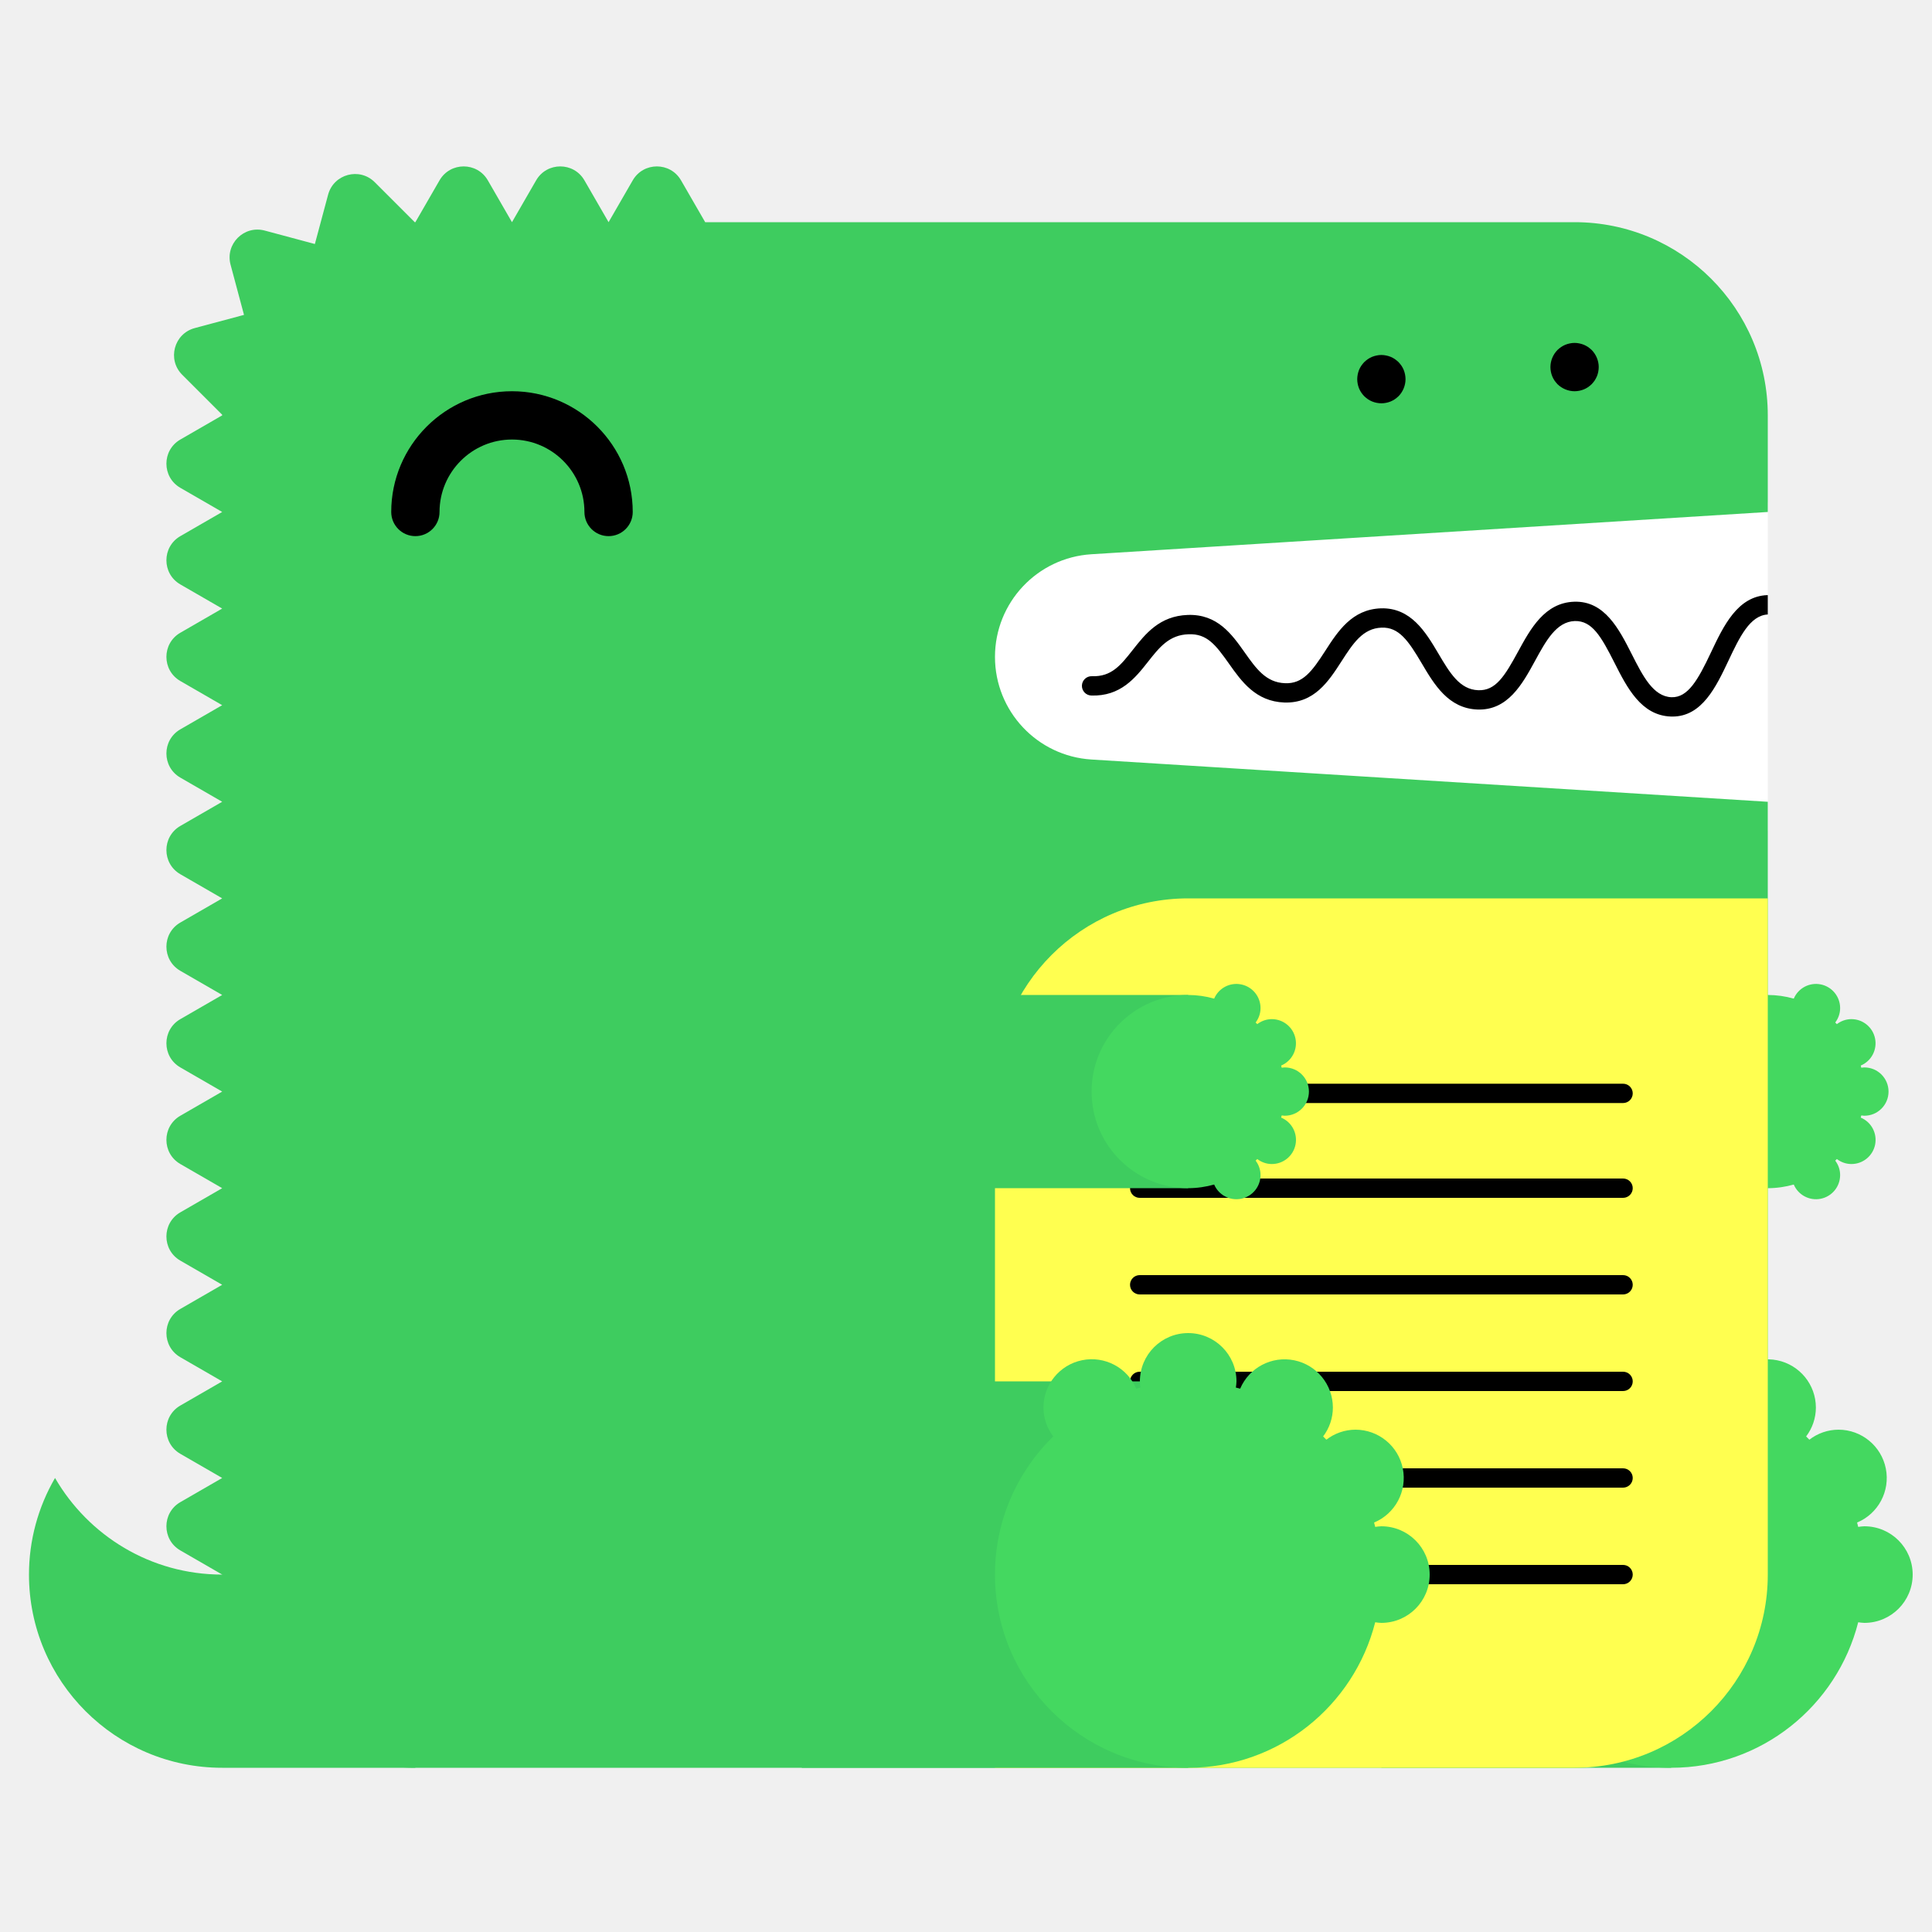
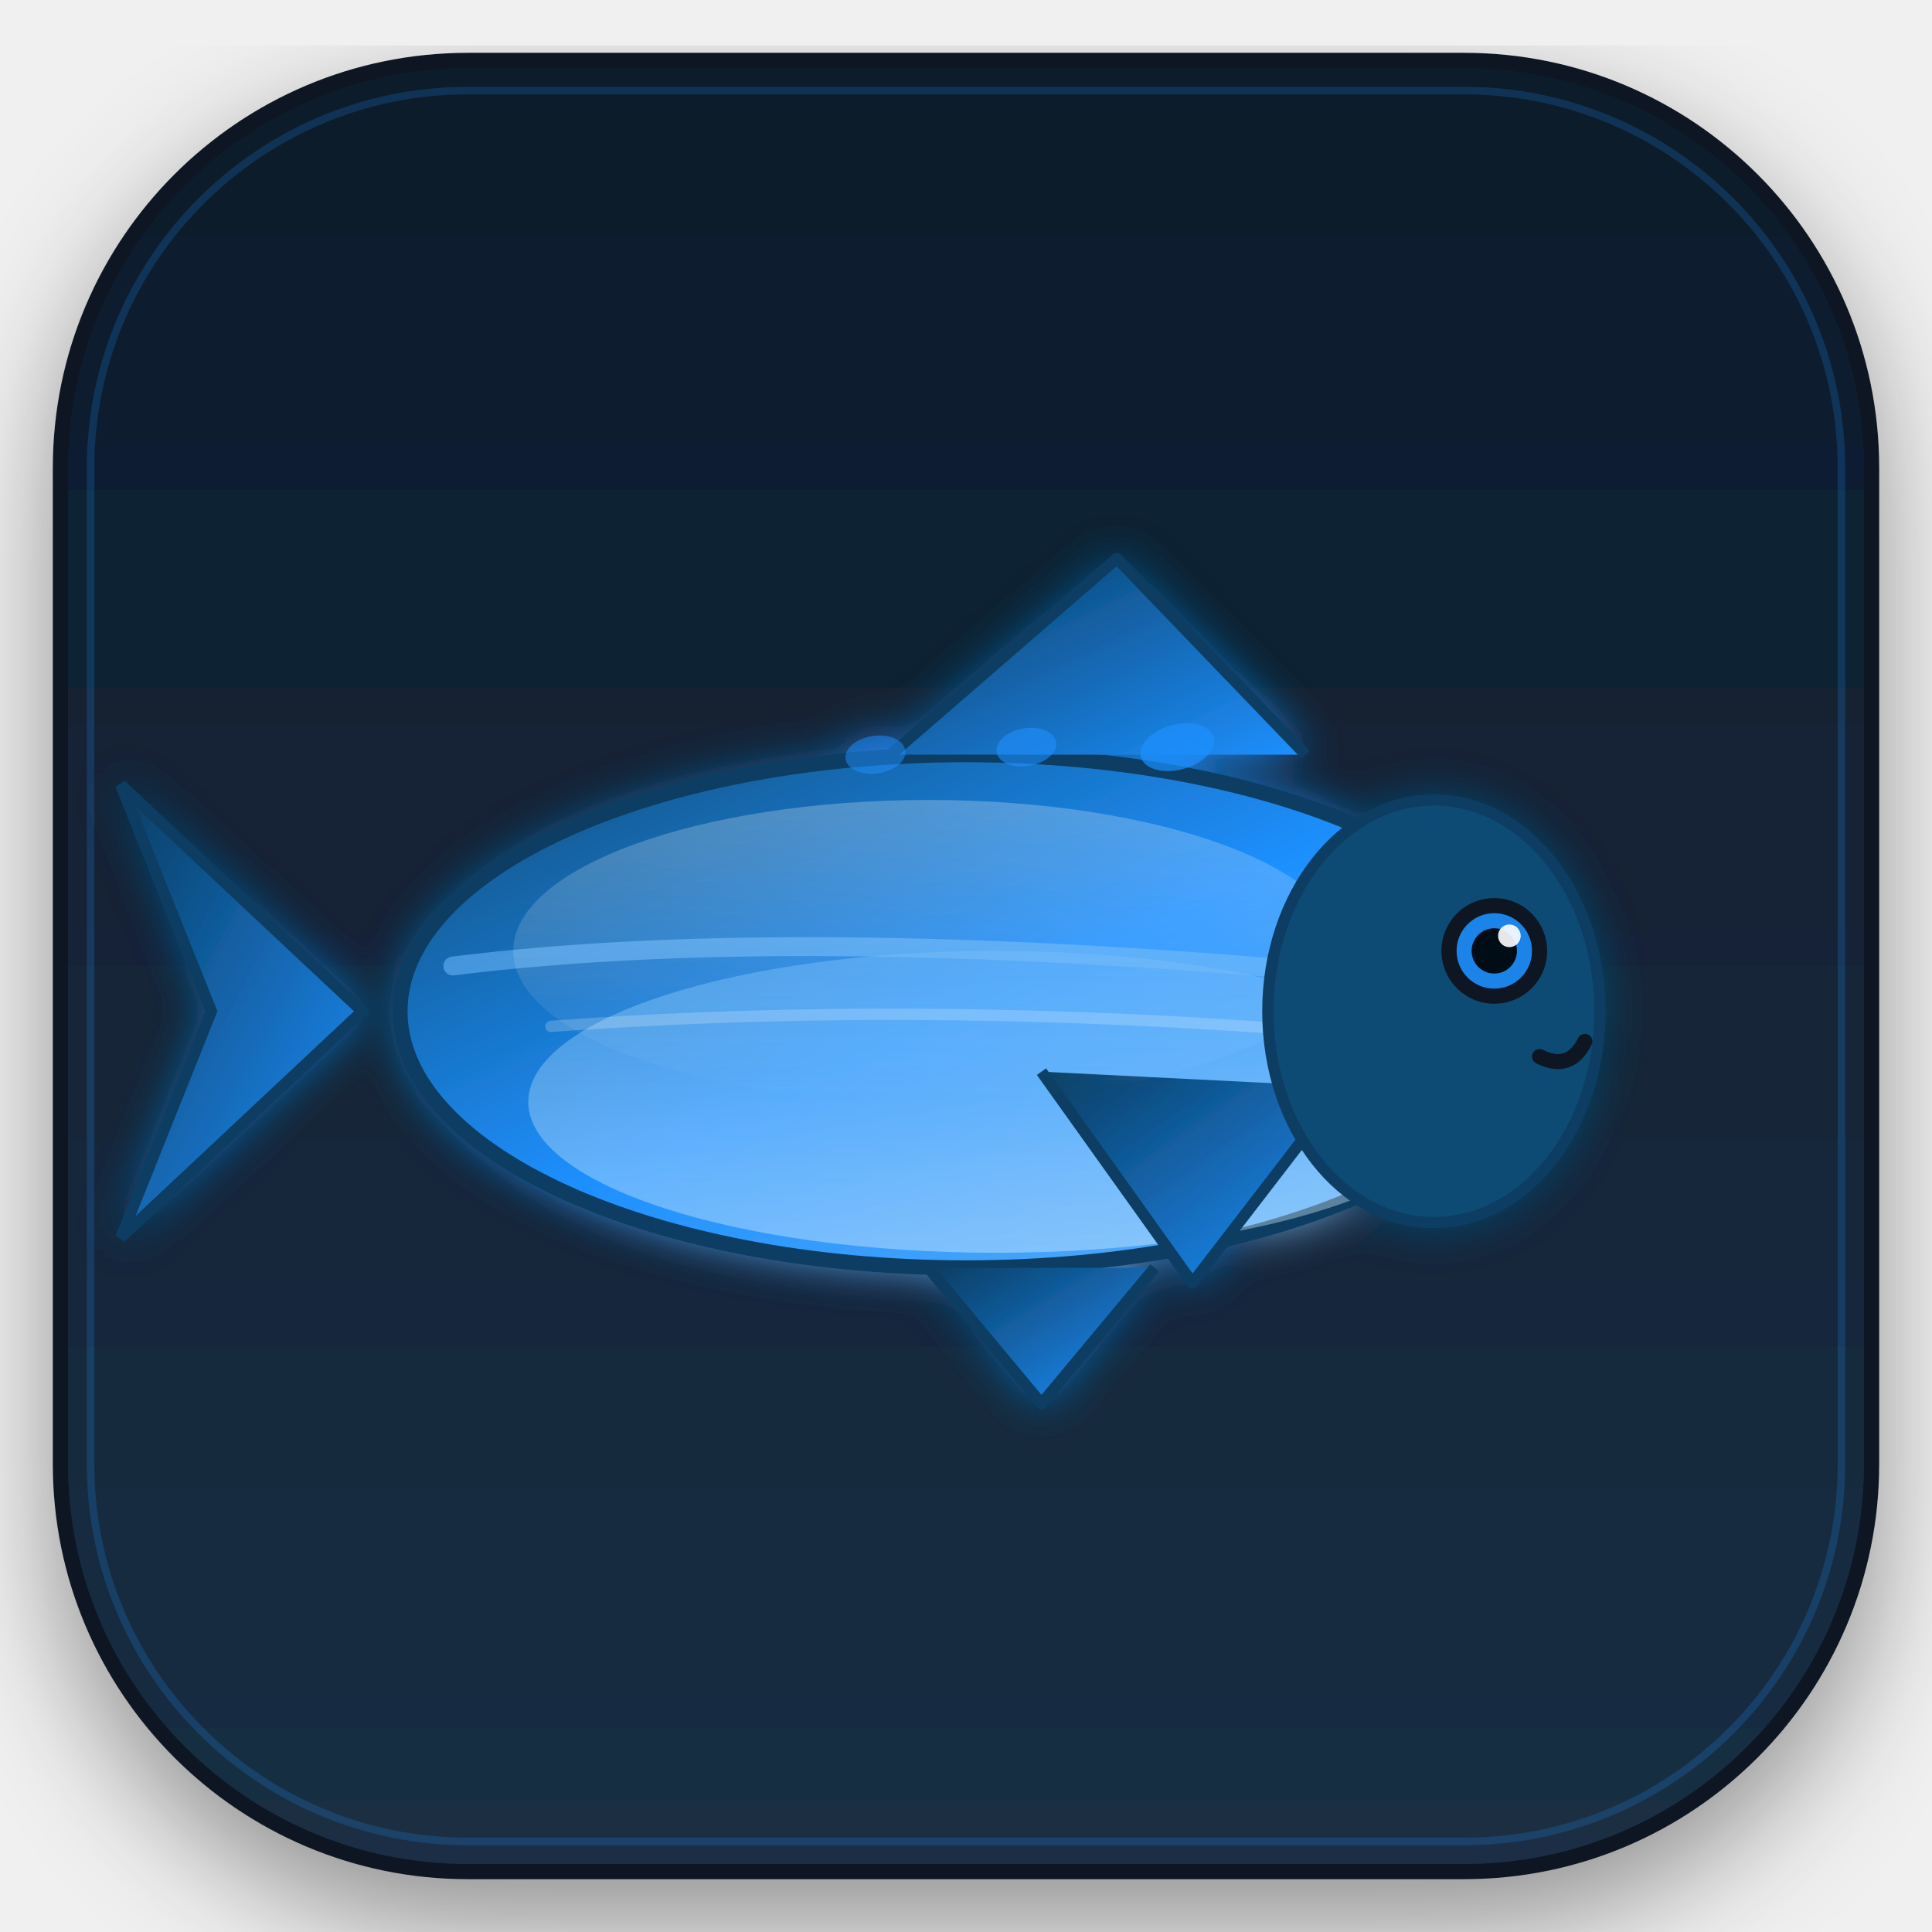
- <svg xmlns="http://www.w3.org/2000/svg" width="200" height="200" viewBox="0 0 200 200">
-   <g fill="none" fill-rule="evenodd">
-     <path fill="#FFF" d="M99 52h84v34H99z" />
-     <path d="M23 163c-7.398 0-13.843-4.027-17.303-10A19.886 19.886 0 0 0 3 163c0 11.046 8.954 20 20 20h20v-20H23z" fill="#3ECC5F" />
-     <path d="M112.98 57.376L183 53V43c0-11.046-8.954-20-20-20H73l-2.5-4.33c-1.112-1.925-3.889-1.925-5 0L63 23l-2.5-4.33c-1.111-1.925-3.889-1.925-5 0L53 23l-2.5-4.33c-1.111-1.925-3.889-1.925-5 0L43 23c-.022 0-.042.003-.065.003l-4.142-4.141c-1.57-1.571-4.252-.853-4.828 1.294l-1.369 5.104-5.192-1.392c-2.148-.575-4.111 1.389-3.535 3.536l1.39 5.193-5.102 1.367c-2.148.576-2.867 3.259-1.296 4.83l4.142 4.142c0 .021-.003.042-.003.064l-4.33 2.5c-1.925 1.111-1.925 3.889 0 5L23 53l-4.33 2.5c-1.925 1.111-1.925 3.889 0 5L23 63l-4.33 2.5c-1.925 1.111-1.925 3.889 0 5L23 73l-4.33 2.5c-1.925 1.111-1.925 3.889 0 5L23 83l-4.33 2.5c-1.925 1.111-1.925 3.889 0 5L23 93l-4.33 2.5c-1.925 1.111-1.925 3.889 0 5L23 103l-4.33 2.5c-1.925 1.111-1.925 3.889 0 5L23 113l-4.33 2.5c-1.925 1.111-1.925 3.889 0 5L23 123l-4.33 2.5c-1.925 1.111-1.925 3.889 0 5L23 133l-4.33 2.5c-1.925 1.111-1.925 3.889 0 5L23 143l-4.33 2.5c-1.925 1.111-1.925 3.889 0 5L23 153l-4.33 2.5c-1.925 1.111-1.925 3.889 0 5L23 163c0 11.046 8.954 20 20 20h120c11.046 0 20-8.954 20-20V83l-70.02-4.376A10.645 10.645 0 0 1 103 68c0-5.621 4.37-10.273 9.98-10.624" fill="#3ECC5F" />
-     <path fill="#3ECC5F" d="M143 183h30v-40h-30z" />
-     <path d="M193 158c-.219 0-.428.037-.639.064-.038-.15-.074-.301-.116-.451A5 5 0 0 0 190.32 148a4.96 4.96 0 0 0-3.016 1.036 26.531 26.531 0 0 0-.335-.336 4.955 4.955 0 0 0 1.011-2.987 5 5 0 0 0-9.599-1.959c-.148-.042-.297-.077-.445-.115.027-.211.064-.42.064-.639a5 5 0 0 0-5-5 5 5 0 0 0-5 5c0 .219.037.428.064.639-.148.038-.297.073-.445.115a4.998 4.998 0 0 0-9.599 1.959c0 1.125.384 2.151 1.011 2.987-3.717 3.632-6.031 8.693-6.031 14.3 0 11.046 8.954 20 20 20 9.339 0 17.16-6.41 19.361-15.064.211.027.42.064.639.064a5 5 0 0 0 5-5 5 5 0 0 0-5-5" fill="#44D860" />
-     <path fill="#3ECC5F" d="M153 123h30v-20h-30z" />
-     <path d="M193 115.5a2.5 2.5 0 1 0 0-5c-.109 0-.214.019-.319.032-.02-.075-.037-.15-.058-.225a2.501 2.501 0 0 0-.963-4.807c-.569 0-1.088.197-1.508.518a6.653 6.653 0 0 0-.168-.168c.314-.417.506-.931.506-1.494a2.5 2.5 0 0 0-4.8-.979A9.987 9.987 0 0 0 183 103c-5.522 0-10 4.478-10 10s4.478 10 10 10c.934 0 1.833-.138 2.69-.377a2.5 2.5 0 0 0 4.8-.979c0-.563-.192-1.077-.506-1.494.057-.055.113-.111.168-.168.42.321.939.518 1.508.518a2.5 2.5 0 0 0 .963-4.807c.021-.074.038-.15.058-.225.105.013.21.032.319.032" fill="#44D860" />
-     <path d="M63 55.5a2.5 2.5 0 0 1-2.5-2.5c0-4.136-3.364-7.5-7.5-7.5s-7.5 3.364-7.5 7.5a2.5 2.5 0 1 1-5 0c0-6.893 5.607-12.5 12.5-12.5S65.5 46.107 65.5 53a2.5 2.5 0 0 1-2.5 2.5" fill="#000" />
-     <path d="M103 183h60c11.046 0 20-8.954 20-20V93h-60c-11.046 0-20 8.954-20 20v70z" fill="#FFFF50" />
-     <path d="M168.02 124h-50.04a1 1 0 1 1 0-2h50.04a1 1 0 1 1 0 2m0 20h-50.04a1 1 0 1 1 0-2h50.04a1 1 0 1 1 0 2m0 20h-50.04a1 1 0 1 1 0-2h50.04a1 1 0 1 1 0 2m0-49.814h-50.04a1 1 0 1 1 0-2h50.04a1 1 0 1 1 0 2m0 19.814h-50.04a1 1 0 1 1 0-2h50.04a1 1 0 1 1 0 2m0 20h-50.04a1 1 0 1 1 0-2h50.04a1 1 0 1 1 0 2M183 61.611c-.012 0-.022-.006-.034-.005-3.09.105-4.552 3.196-5.842 5.923-1.346 2.85-2.387 4.703-4.093 4.647-1.889-.068-2.969-2.202-4.113-4.46-1.314-2.594-2.814-5.536-5.963-5.426-3.046.104-4.513 2.794-5.807 5.167-1.377 2.528-2.314 4.065-4.121 3.994-1.927-.07-2.951-1.805-4.136-3.813-1.321-2.236-2.848-4.75-5.936-4.664-2.994.103-4.465 2.385-5.763 4.4-1.373 2.13-2.335 3.428-4.165 3.351-1.973-.07-2.992-1.51-4.171-3.177-1.324-1.873-2.816-3.993-5.895-3.89-2.928.1-4.399 1.97-5.696 3.618-1.232 1.564-2.194 2.802-4.229 2.724a1 1 0 0 0-.072 2c3.017.101 4.545-1.8 5.872-3.487 1.177-1.496 2.193-2.787 4.193-2.855 1.926-.082 2.829 1.115 4.195 3.045 1.297 1.834 2.769 3.914 5.731 4.021 3.103.104 4.596-2.215 5.918-4.267 1.182-1.834 2.202-3.417 4.15-3.484 1.793-.067 2.769 1.35 4.145 3.681 1.297 2.197 2.766 4.686 5.787 4.796 3.125.108 4.634-2.62 5.949-5.035 1.139-2.088 2.214-4.06 4.119-4.126 1.793-.042 2.728 1.595 4.111 4.33 1.292 2.553 2.757 5.445 5.825 5.556l.169.003c3.064 0 4.518-3.075 5.805-5.794 1.139-2.41 2.217-4.68 4.067-4.773v-2z" fill="#000" />
-     <path fill="#3ECC5F" d="M83 183h40v-40H83z" />
-     <path d="M143 158c-.219 0-.428.037-.639.064-.038-.15-.074-.301-.116-.451A5 5 0 0 0 140.32 148a4.96 4.96 0 0 0-3.016 1.036 26.531 26.531 0 0 0-.335-.336 4.955 4.955 0 0 0 1.011-2.987 5 5 0 0 0-9.599-1.959c-.148-.042-.297-.077-.445-.115.027-.211.064-.42.064-.639a5 5 0 0 0-5-5 5 5 0 0 0-5 5c0 .219.037.428.064.639-.148.038-.297.073-.445.115a4.998 4.998 0 0 0-9.599 1.959c0 1.125.384 2.151 1.011 2.987-3.717 3.632-6.031 8.693-6.031 14.3 0 11.046 8.954 20 20 20 9.339 0 17.16-6.41 19.361-15.064.211.027.42.064.639.064a5 5 0 0 0 5-5 5 5 0 0 0-5-5" fill="#44D860" />
-     <path fill="#3ECC5F" d="M83 123h40v-20H83z" />
-     <path d="M133 115.5a2.5 2.5 0 1 0 0-5c-.109 0-.214.019-.319.032-.02-.075-.037-.15-.058-.225a2.501 2.501 0 0 0-.963-4.807c-.569 0-1.088.197-1.508.518a6.653 6.653 0 0 0-.168-.168c.314-.417.506-.931.506-1.494a2.5 2.5 0 0 0-4.8-.979A9.987 9.987 0 0 0 123 103c-5.522 0-10 4.478-10 10s4.478 10 10 10c.934 0 1.833-.138 2.69-.377a2.5 2.5 0 0 0 4.8-.979c0-.563-.192-1.077-.506-1.494.057-.055.113-.111.168-.168.42.321.939.518 1.508.518a2.5 2.5 0 0 0 .963-4.807c.021-.074.038-.15.058-.225.105.013.21.032.319.032" fill="#44D860" />
-     <path d="M143 41.75c-.16 0-.33-.02-.49-.05a2.52 2.52 0 0 1-.47-.14c-.15-.06-.29-.14-.431-.23-.13-.09-.259-.2-.38-.31-.109-.12-.219-.24-.309-.38s-.17-.28-.231-.43a2.619 2.619 0 0 1-.189-.96c0-.16.02-.33.05-.49.03-.16.08-.31.139-.47.061-.15.141-.29.231-.43.09-.13.2-.26.309-.38.121-.11.25-.22.38-.31.141-.09.281-.17.431-.23.149-.06.31-.11.47-.14.32-.07.65-.07.98 0 .159.03.32.08.47.14.149.06.29.14.43.23.13.09.259.2.38.31.11.12.22.25.31.38.09.14.17.28.23.43.06.16.11.31.14.47.029.16.05.33.05.49 0 .66-.271 1.31-.73 1.77-.121.11-.25.22-.38.31-.14.09-.281.17-.43.23a2.565 2.565 0 0 1-.96.19m20-1.25c-.66 0-1.3-.27-1.771-.73a3.802 3.802 0 0 1-.309-.38c-.09-.14-.17-.28-.231-.43a2.619 2.619 0 0 1-.189-.96c0-.66.27-1.3.729-1.77.121-.11.25-.22.38-.31.141-.09.281-.17.431-.23.149-.06.31-.11.47-.14.32-.07.66-.07.98 0 .159.03.32.08.47.14.149.06.29.14.43.23.13.09.259.2.38.31.459.47.73 1.11.73 1.77 0 .16-.021.33-.05.49-.03.16-.08.32-.14.47-.07.15-.14.29-.23.43-.09.13-.2.26-.31.38-.121.11-.25.22-.38.31-.14.09-.281.17-.43.23a2.565 2.565 0 0 1-.96.19" fill="#000" />
+ <svg xmlns="http://www.w3.org/2000/svg" width="256" height="256" viewBox="0 0 256 256">
+   <defs>
+     <linearGradient id="bgGrad" x1="0" y1="0" x2="0" y2="1">
+       <stop offset="0%" stop-color="#0d1b2a" />
+       <stop offset="100%" stop-color="#1a2e44" />
+     </linearGradient>
+     <linearGradient id="bodyGrad" x1="0" y1="0" x2="1" y2="1">
+       <stop offset="0%" stop-color="#0f4c75" />
+       <stop offset="50%" stop-color="#1e90ff" />
+       <stop offset="100%" stop-color="#63b3f7" />
+     </linearGradient>
+     <linearGradient id="bellyGrad" x1="0" y1="0" x2="0" y2="1">
+       <stop offset="0%" stop-color="#63b3f7" stop-opacity="0.9" />
+       <stop offset="100%" stop-color="#e8f4fd" stop-opacity="0.7" />
+     </linearGradient>
+     <linearGradient id="finGrad" x1="0" y1="0" x2="1" y2="1">
+       <stop offset="0%" stop-color="#0a3d62" />
+       <stop offset="100%" stop-color="#1e90ff" />
+     </linearGradient>
+     <linearGradient id="sheen" x1="0" y1="0" x2="0" y2="1">
+       <stop offset="0%" stop-color="#ffffff" stop-opacity="0.25" />
+       <stop offset="100%" stop-color="#ffffff" stop-opacity="0.0" />
+     </linearGradient>
+     <filter id="shadow" x="-10%" y="-10%" width="120%" height="120%">
+       <feDropShadow dx="0" dy="6" stdDeviation="8" flood-color="#000000" flood-opacity="0.4" />
+     </filter>
+     <filter id="glow">
+       <feGaussianBlur stdDeviation="3" result="blur" />
+       <feMerge>
+         <feMergeNode in="blur" />
+         <feMergeNode in="SourceGraphic" />
+       </feMerge>
+     </filter>
+   </defs>
+   <rect x="8" y="8" width="240" height="240" rx="54" fill="url(#bgGrad)" stroke="#0a1520" stroke-width="2" filter="url(#shadow)" />
+   <rect x="12" y="12" width="232" height="232" rx="50" fill="none" stroke="#1e90ff" stroke-width="1" opacity="0.2" />
+   <g transform="translate(128, 134)" filter="url(#glow)">
+     <path d="M -80 0 L -112 -30 L -100 0 L -112 30 Z" fill="url(#finGrad)" stroke="#0a3d62" stroke-width="1.5" />
+     <ellipse cx="0" cy="0" rx="75" ry="34" fill="url(#bodyGrad)" stroke="#0a3d62" stroke-width="2" />
+     <ellipse cx="4" cy="12" rx="62" ry="20" fill="url(#bellyGrad)" opacity="0.55" />
+     <path d="M -10 -34 L 20 -60 L 45 -34" fill="url(#finGrad)" stroke="#0a3d62" stroke-width="1.5" stroke-linejoin="round" />
+     <path d="M 10 8 L 30 36 L 50 10" fill="url(#finGrad)" stroke="#0a3d62" stroke-width="1.5" stroke-linejoin="round" />
+     <path d="M -5 34 L 10 52 L 25 34" fill="url(#finGrad)" stroke="#0a3d62" stroke-width="1.5" stroke-linejoin="round" />
+     <path d="M -68 -6 Q -20 -12 60 -4" fill="none" stroke="#63b3f7" stroke-width="2.5" stroke-linecap="round" opacity="0.6" />
+     <path d="M -55 2 Q 0 -2 62 4" fill="none" stroke="#ffffff" stroke-width="1.5" stroke-linecap="round" opacity="0.2" />
+     <ellipse cx="-5" cy="-8" rx="55" ry="20" fill="url(#sheen)" />
+     <ellipse cx="62" cy="0" rx="22" ry="28" fill="#0f4c75" stroke="#0a3d62" stroke-width="1.5" />
+     <circle cx="70" cy="-8" r="7" fill="#0a1520" />
+     <circle cx="70" cy="-8" r="5" fill="#1e90ff" opacity="0.9" />
+     <circle cx="70" cy="-8" r="3" fill="#000a14" />
+     <circle cx="72" cy="-10" r="1.5" fill="#ffffff" opacity="0.9" />
+     <path d="M 82 4 Q 80 8 76 6" fill="none" stroke="#0a1520" stroke-width="2" stroke-linecap="round" />
+     <ellipse cx="28" cy="-35" rx="5" ry="3" fill="#1e90ff" opacity="0.7" transform="rotate(-15,28,-35)" />
+     <ellipse cx="8" cy="-35" rx="4" ry="2.5" fill="#1e90ff" opacity="0.6" transform="rotate(-10,8,-35)" />
+     <ellipse cx="-12" cy="-34" rx="4" ry="2.5" fill="#1e90ff" opacity="0.5" transform="rotate(-8,-12,-34)" />
  </g>
</svg>
